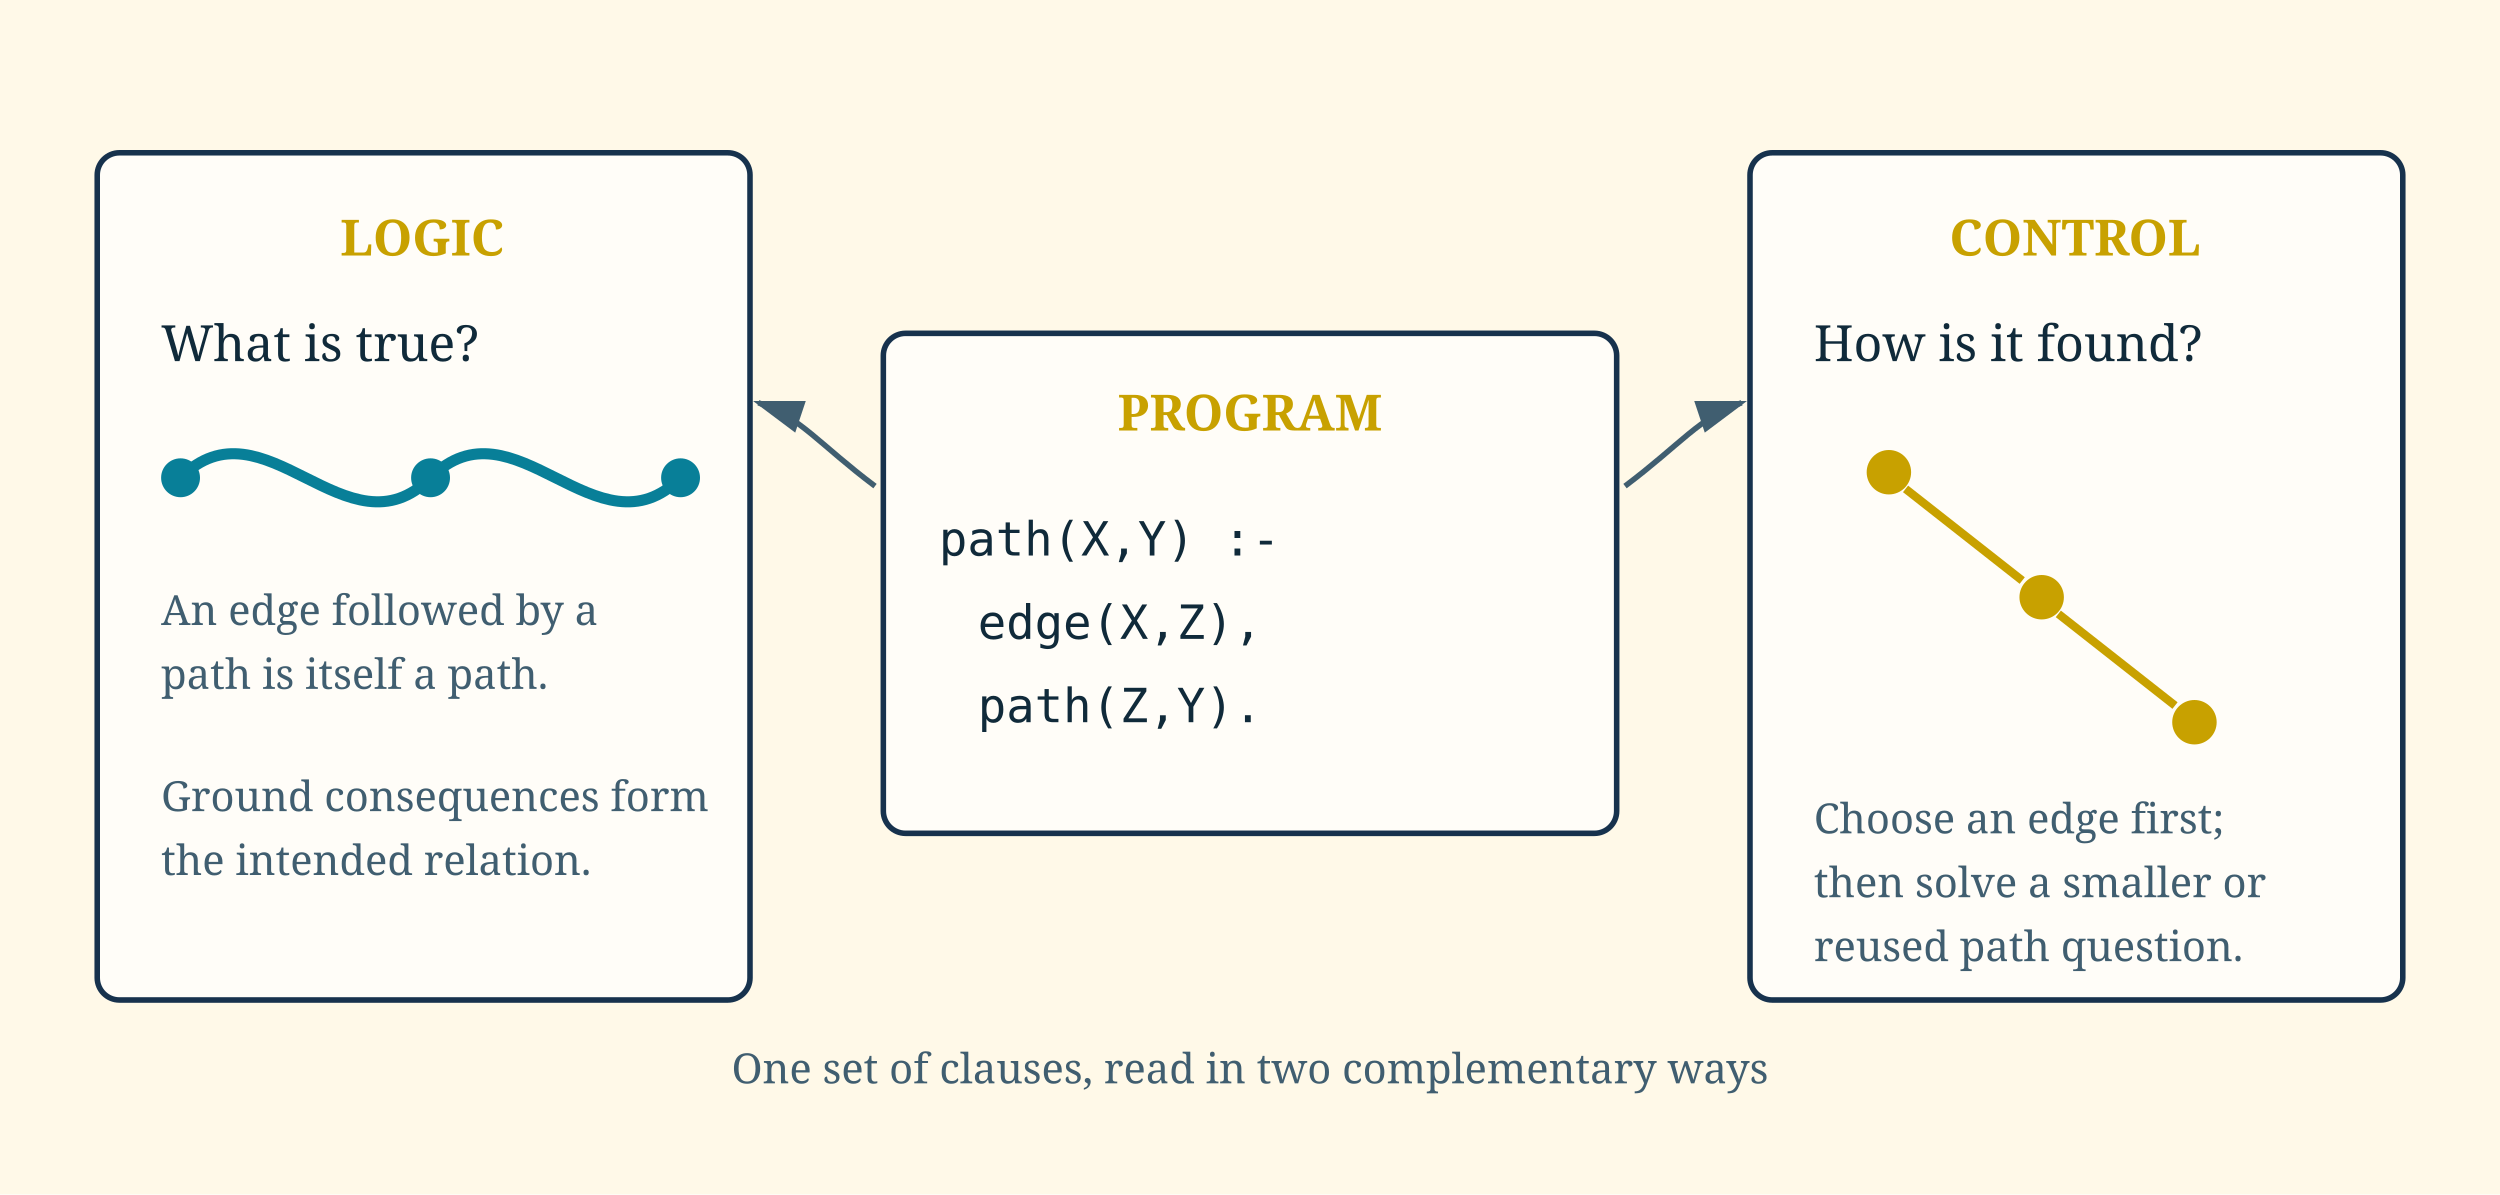
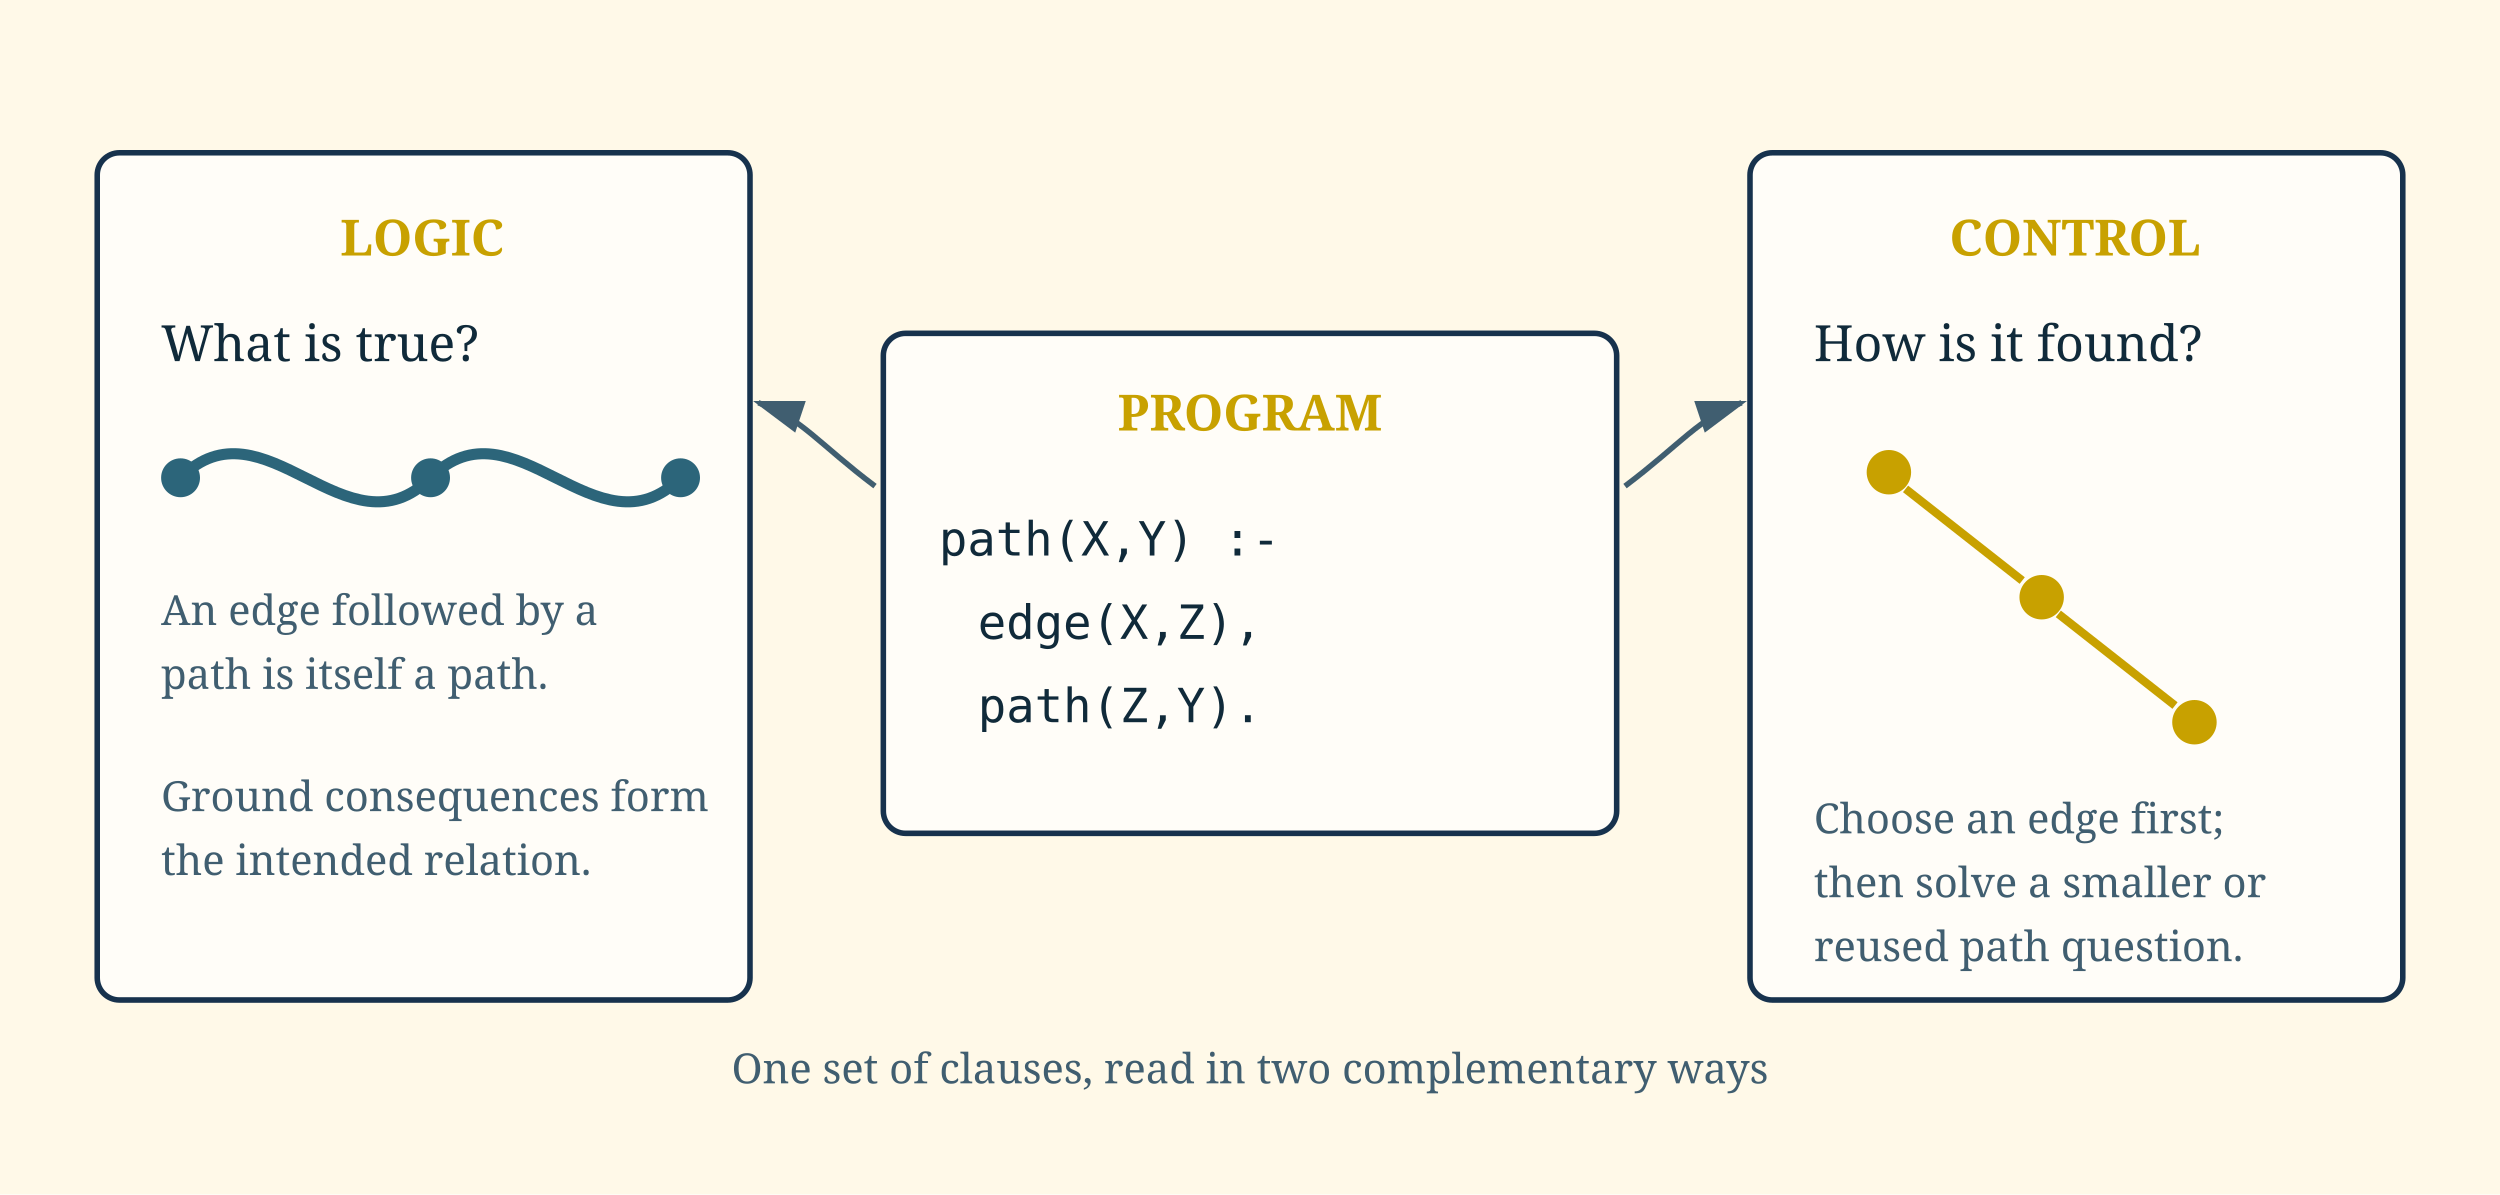
<svg xmlns="http://www.w3.org/2000/svg" width="900" height="430" viewBox="0 0 900 430" role="img" aria-labelledby="title desc">
  <defs>
    <marker id="arrow" markerWidth="10" markerHeight="10" refX="8" refY="3" orient="auto">
      <path d="M0,0 L0,6 L9,3 z" fill="#405E70" />
    </marker>
    <style>
      .paper{fill:#FFFDF8;stroke:#17324D;stroke-width:2}
      .ink{fill:#102A3A;font:18px Georgia,serif}
      .small{fill:#405E70;font:15px Georgia,serif}
      .label{fill:#C8A100;font:bold 18px Georgia,serif}
      .code{fill:#102A3A;font:17px ui-monospace,SFMono-Regular,Consolas,monospace}
      .line{stroke:#405E70;stroke-width:2;fill:none;marker-end:url(#arrow)}
    </style>
  </defs>
  <rect width="900" height="430" fill="#FFF9E8" />
  <rect class="paper" x="318" y="120" width="264" height="180" rx="8" />
  <text class="label" x="450" y="155" text-anchor="middle">PROGRAM</text>
  <text class="code" x="338" y="200">path(X,Y) :-</text>
  <text class="code" x="352" y="230">edge(X,Z),</text>
  <text class="code" x="352" y="260">path(Z,Y).</text>
  <rect class="paper" x="35" y="55" width="235" height="305" rx="8" />
  <text class="label" x="152" y="92" text-anchor="middle">LOGIC</text>
  <text class="ink" x="58" y="130">What is true?</text>
-   <path d="M65 172 C95 142,125 202,155 172 S215 202,245 172" fill="none" stroke="#087F98" stroke-width="4" />
-   <circle cx="65" cy="172" r="7" fill="#087F98" />
-   <circle cx="155" cy="172" r="7" fill="#087F98" />
-   <circle cx="245" cy="172" r="7" fill="#087F98" />
+   <path d="M65 172 C95 142,125 202,155 172 S215 202,245 172" fill="none" stroke="#2C657A" stroke-width="4" />
+   <circle cx="65" cy="172" r="7" fill="#2C657A" />
+   <circle cx="155" cy="172" r="7" fill="#2C657A" />
+   <circle cx="245" cy="172" r="7" fill="#2C657A" />
  <text class="small" x="58" y="225">An edge followed by a</text>
  <text class="small" x="58" y="248">path is itself a path.</text>
  <text class="small" x="58" y="292">Ground consequences form</text>
  <text class="small" x="58" y="315">the intended relation.</text>
  <rect class="paper" x="630" y="55" width="235" height="305" rx="8" />
  <text class="label" x="747" y="92" text-anchor="middle">CONTROL</text>
  <text class="ink" x="653" y="130">How is it found?</text>
  <circle cx="680" cy="170" r="8" fill="#C8A100" />
  <circle cx="735" cy="215" r="8" fill="#C8A100" />
  <circle cx="790" cy="260" r="8" fill="#C8A100" />
  <path d="M686 176 L728 209 M741 221 L783 254" stroke="#C8A100" stroke-width="3" />
  <text class="small" x="653" y="300">Choose an edge first;</text>
  <text class="small" x="653" y="323">then solve a smaller or</text>
  <text class="small" x="653" y="346">reused path question.</text>
  <path class="line" d="M315 175 C295 160,288 150,273 145" />
  <path class="line" d="M585 175 C605 160,612 150,627 145" />
  <text class="small" x="450" y="390" text-anchor="middle">One set of clauses, read in two complementary ways</text>
</svg>
